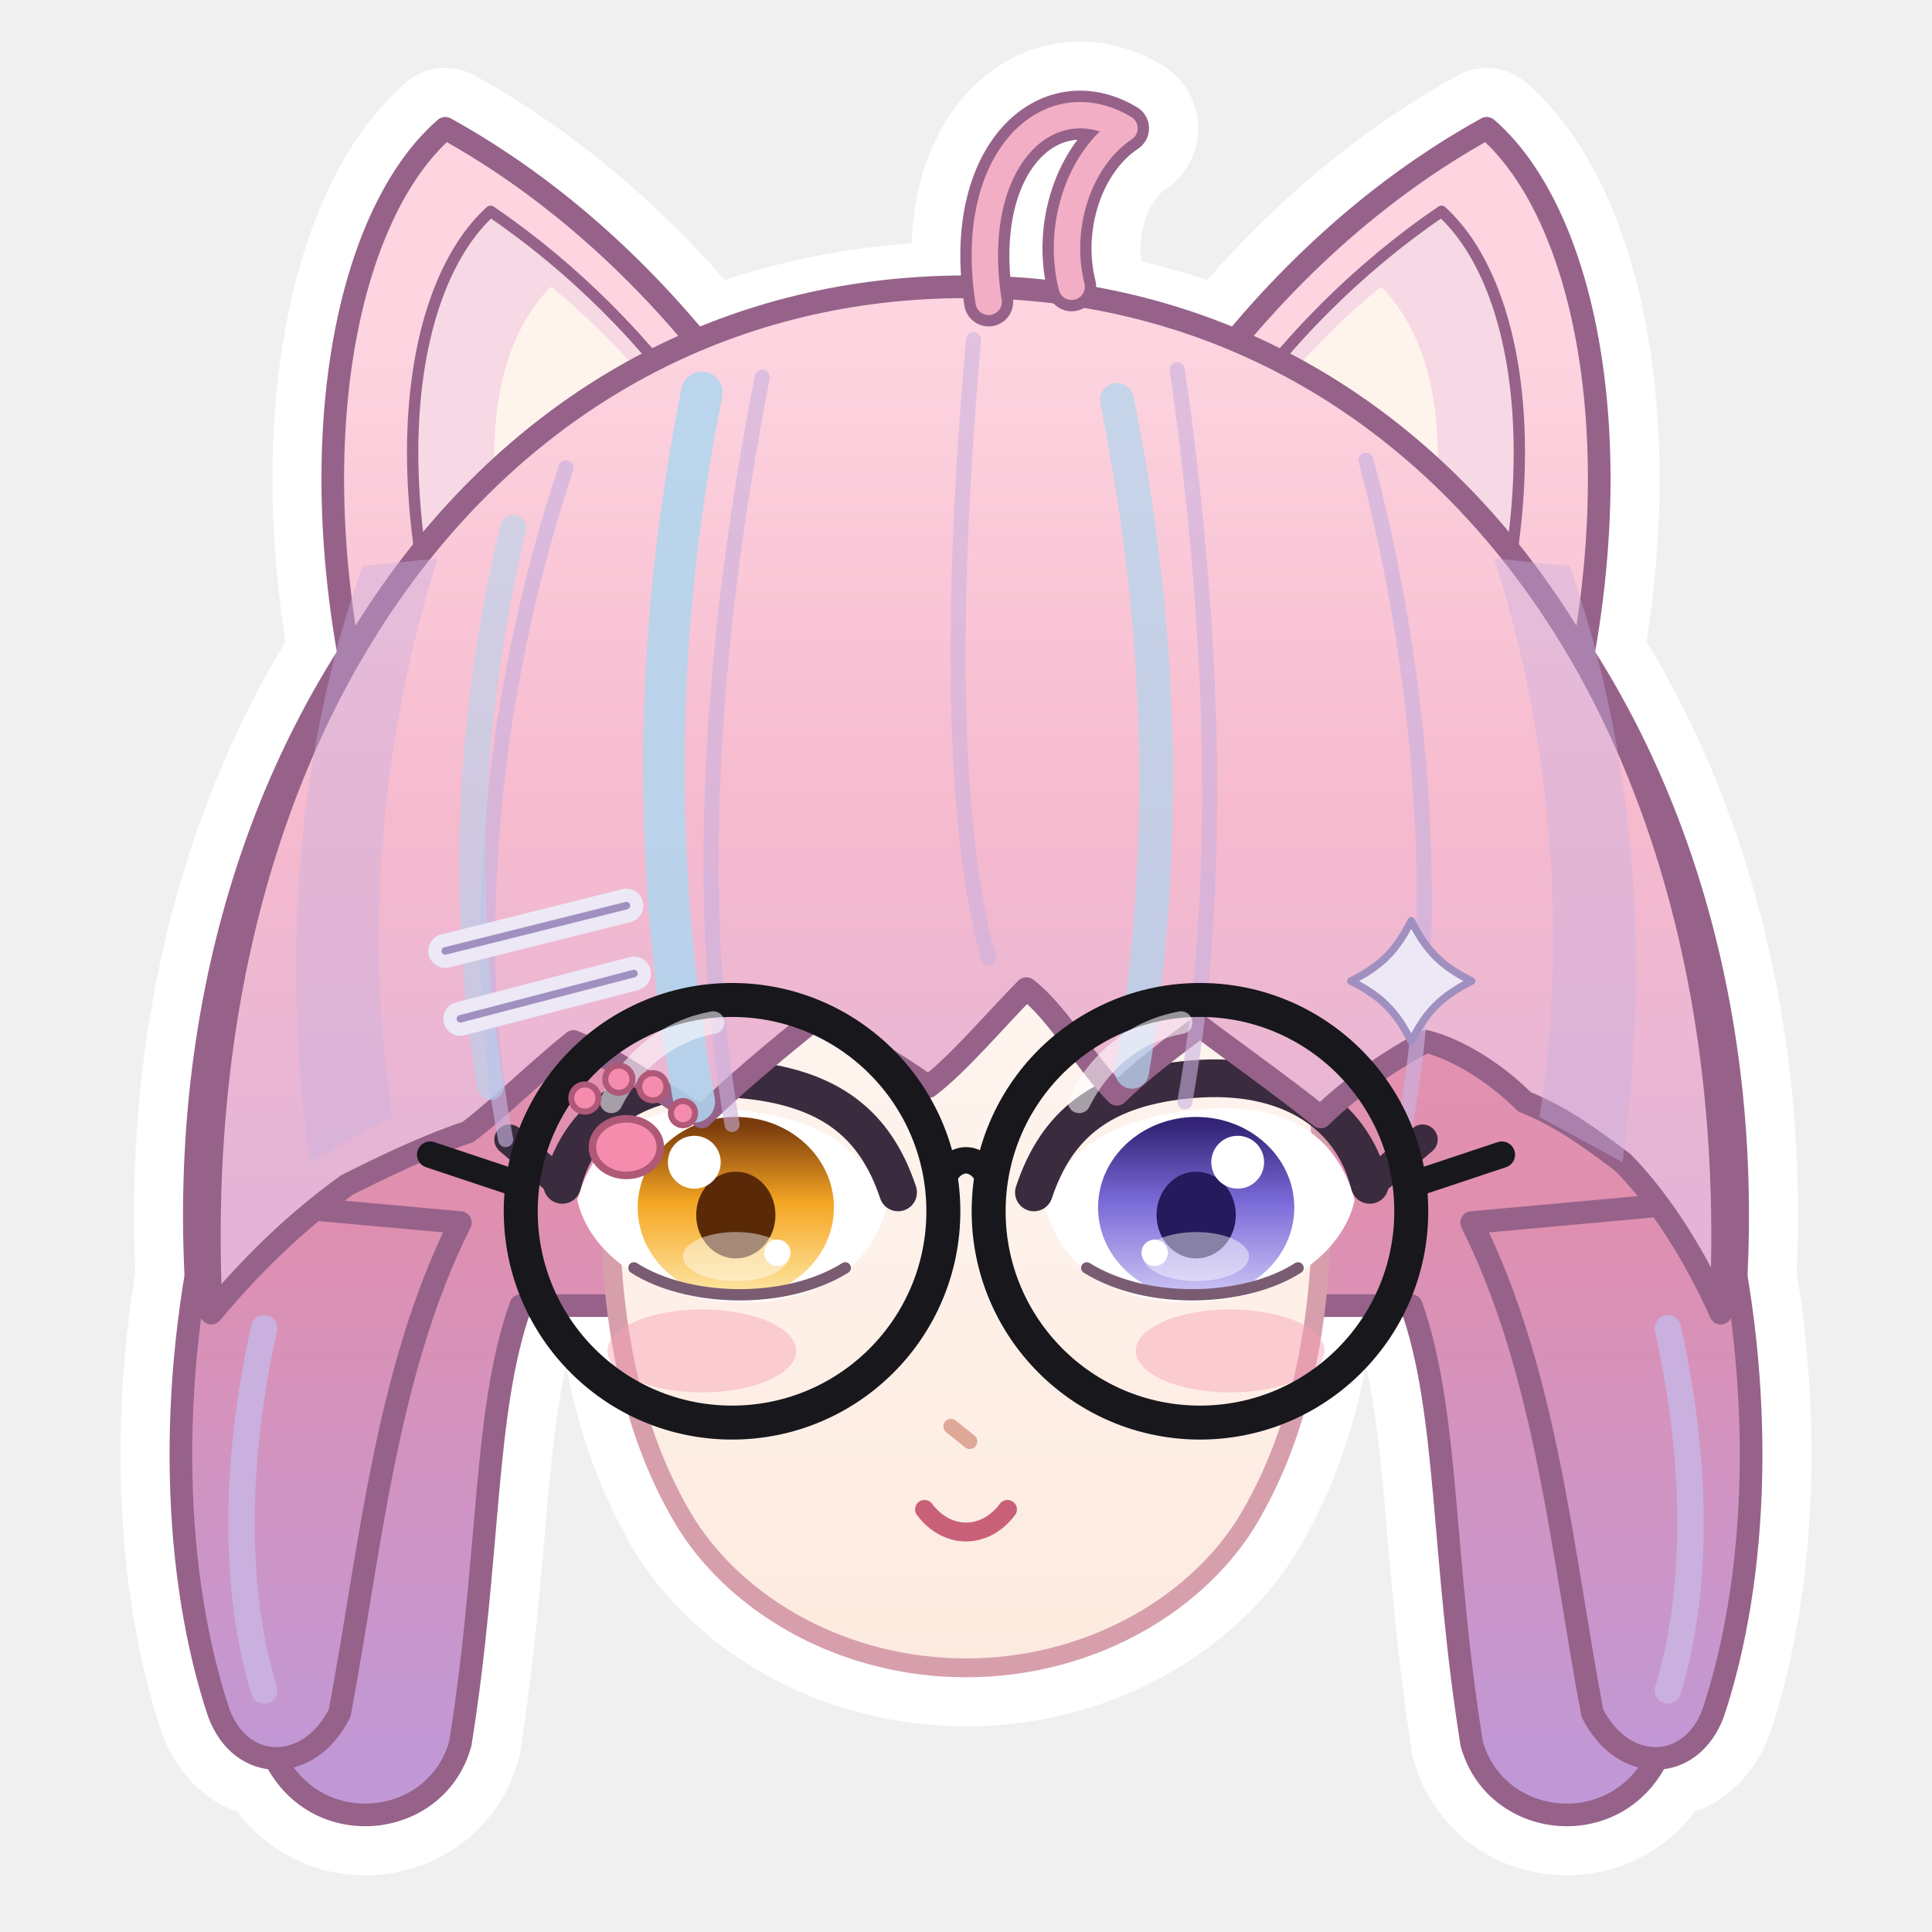
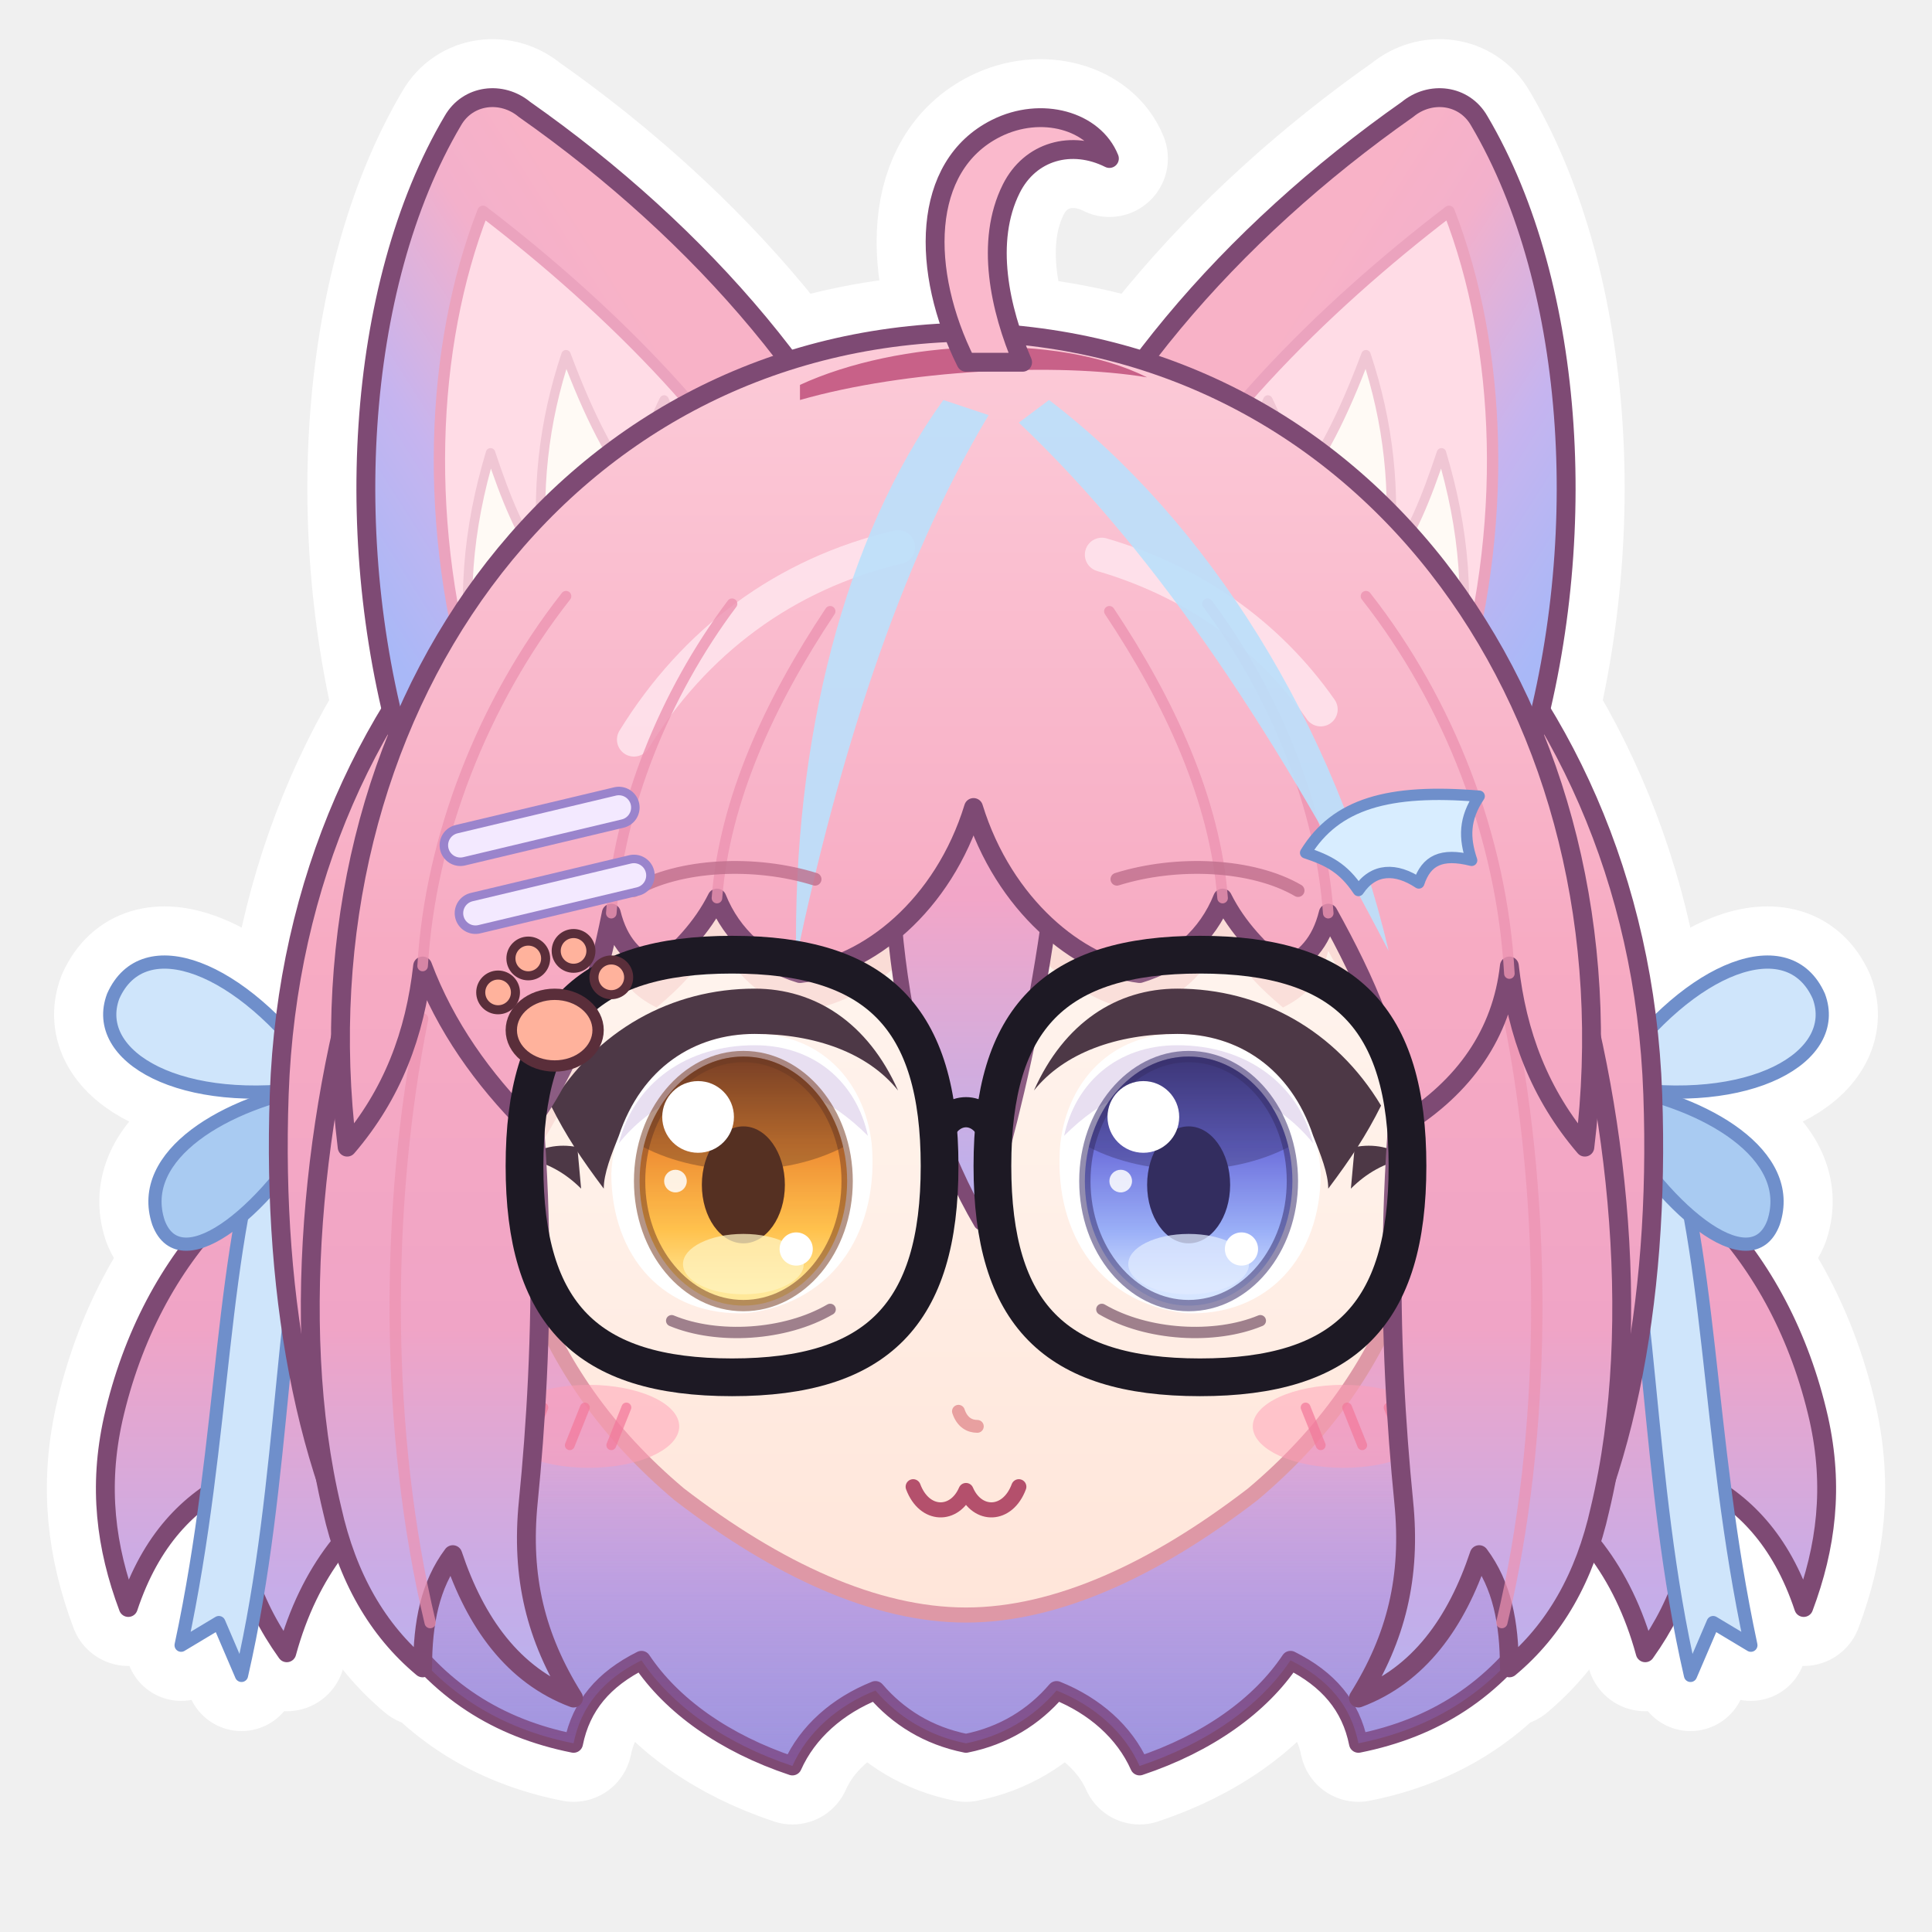
<svg xmlns="http://www.w3.org/2000/svg" viewBox="0 0 512 512" width="512" height="512">
  <defs>
-     <linearGradient id="hairBack" gradientUnits="userSpaceOnUse" x1="256" y1="90" x2="256" y2="470">
-       <stop offset="0.0" stop-color="#EDA2BC" />
-       <stop offset="0.6" stop-color="#E08FAE" />
-       <stop offset="1.0" stop-color="#C098D6" />
+     <linearGradient id="hair" gradientUnits="userSpaceOnUse" x1="256" y1="88" x2="256" y2="476">
+       <stop offset="0.0" stop-color="#FCCBD8" />
+       <stop offset="0.42" stop-color="#F7ABC3" />
+       <stop offset="0.68" stop-color="#F0A4C6" />
+       <stop offset="0.85" stop-color="#C9ACE7" />
+       <stop offset="1.0" stop-color="#A8B7F5" />
    </linearGradient>
-     <linearGradient id="hairFront" gradientUnits="userSpaceOnUse" x1="256" y1="90" x2="256" y2="320">
-       <stop offset="0.0" stop-color="#FDD4E0" />
-       <stop offset="0.55" stop-color="#F6BACE" />
-       <stop offset="1.0" stop-color="#E3B4D6" />
+     <linearGradient id="hairIn" gradientUnits="userSpaceOnUse" x1="256" y1="384" x2="256" y2="470">
+       <stop offset="0.0" stop-color="#8A66C4" stop-opacity="0" />
+       <stop offset="1.0" stop-color="#8A66C4" stop-opacity="0.44" />
    </linearGradient>
-     <linearGradient id="skin" gradientUnits="userSpaceOnUse" x1="256" y1="196" x2="256" y2="442">
-       <stop offset="0.0" stop-color="#FFF9F5" />
-       <stop offset="1.0" stop-color="#FDEADF" />
+     <linearGradient id="tuft" gradientUnits="userSpaceOnUse" x1="256" y1="150" x2="256" y2="326">
+       <stop offset="0.0" stop-color="#F9B4CA" />
+       <stop offset="0.5" stop-color="#F2A6C8" />
+       <stop offset="1.0" stop-color="#B5B2F2" />
    </linearGradient>
-     <linearGradient id="irisL" gradientUnits="userSpaceOnUse" x1="256" y1="298" x2="256" y2="344">
-       <stop offset="0.0" stop-color="#7A3A0C" />
-       <stop offset="0.45" stop-color="#F5A623" />
-       <stop offset="1.0" stop-color="#FFE9A8" />
+     <linearGradient id="earL" gradientUnits="userSpaceOnUse" x1="96" y1="160" x2="184" y2="104">
+       <stop offset="0.0" stop-color="#A9B8F7" />
+       <stop offset="0.35" stop-color="#C6B4EF" />
+       <stop offset="0.75" stop-color="#F3B0CB" />
+       <stop offset="1.0" stop-color="#F8B2C7" />
    </linearGradient>
-     <linearGradient id="irisR" gradientUnits="userSpaceOnUse" x1="256" y1="298" x2="256" y2="344">
-       <stop offset="0.0" stop-color="#332477" />
-       <stop offset="0.45" stop-color="#7B6BD9" />
-       <stop offset="1.0" stop-color="#CFC8F5" />
+     <linearGradient id="earR" gradientUnits="userSpaceOnUse" x1="416" y1="160" x2="328" y2="104">
+       <stop offset="0.0" stop-color="#A9B8F7" />
+       <stop offset="0.35" stop-color="#C6B4EF" />
+       <stop offset="0.75" stop-color="#F3B0CB" />
+       <stop offset="1.0" stop-color="#F8B2C7" />
+     </linearGradient>
+     <linearGradient id="skin" gradientUnits="userSpaceOnUse" x1="256" y1="200" x2="256" y2="430">
+       <stop offset="0.0" stop-color="#FFF7F1" />
+       <stop offset="1.0" stop-color="#FFE5D9" />
+     </linearGradient>
+     <linearGradient id="irisL" gradientUnits="userSpaceOnUse" x1="256" y1="278" x2="256" y2="342">
+       <stop offset="0.0" stop-color="#7A2E0E" />
+       <stop offset="0.4" stop-color="#EC7F1C" />
+       <stop offset="0.75" stop-color="#FFBB3A" />
+       <stop offset="1.0" stop-color="#FFE68E" />
+     </linearGradient>
+     <linearGradient id="irisR" gradientUnits="userSpaceOnUse" x1="256" y1="278" x2="256" y2="342">
+       <stop offset="0.0" stop-color="#2A2270" />
+       <stop offset="0.4" stop-color="#5D5FD8" />
+       <stop offset="0.75" stop-color="#8FA6F6" />
+       <stop offset="1.0" stop-color="#D2E2FF" />
    </linearGradient>
    <linearGradient id="skyLight" gradientUnits="userSpaceOnUse" x1="120" y1="0" x2="392" y2="512">
      <stop offset="0.0" stop-color="#FFE7F3" />
      <stop offset="0.5" stop-color="#FBB3DA" />
      <stop offset="1.0" stop-color="#C3A4F0" />
    </linearGradient>
    <linearGradient id="skyDark" gradientUnits="userSpaceOnUse" x1="120" y1="0" x2="392" y2="512">
      <stop offset="0.0" stop-color="#4A2D63" />
      <stop offset="0.55" stop-color="#33204C" />
      <stop offset="1.0" stop-color="#1E1436" />
    </linearGradient>
+     <linearGradient id="skinB" gradientUnits="userSpaceOnUse" x1="320" y1="640" x2="320" y2="730">
+       <stop offset="0.0" stop-color="#FFF1E8" />
+       <stop offset="1.0" stop-color="#FFDCCD" />
+     </linearGradient>
+     <linearGradient id="skirtG" gradientUnits="userSpaceOnUse" x1="320" y1="540" x2="320" y2="664">
+       <stop offset="0.0" stop-color="#C3DCF8" />
+       <stop offset="1.0" stop-color="#A6C8F2" />
+     </linearGradient>
+     <linearGradient id="cardiG" gradientUnits="userSpaceOnUse" x1="320" y1="470" x2="320" y2="680">
+       <stop offset="0.0" stop-color="#C9E0F9" />
+       <stop offset="1.0" stop-color="#AFCDF2" />
+     </linearGradient>
    <radialGradient id="glow" gradientUnits="userSpaceOnUse" cx="256" cy="180" r="300">
      <stop offset="0" stop-color="#FFFFFF" stop-opacity=".55" />
      <stop offset="1" stop-color="#FFFFFF" stop-opacity="0" />
    </radialGradient>
  </defs>
-   <path d="M52 340 C44 194 134 80 256 80 C378 80 468 194 460 340 C464 398 454 442 438 468 C426 488 396 484 390 462 C382 412 384 374 374 346 L138 346 C128 374 130 412 122 462 C116 484 86 488 74 468 C58 442 48 398 52 340 Z" fill="#FFFFFF" stroke="#FFFFFF" stroke-width="32.0" stroke-linecap="round" stroke-linejoin="round" />
-   <path d="M104 218 C76 136 88 60 118 34 C176 66 224 130 244 208 Z" fill="#FFFFFF" stroke="#FFFFFF" stroke-width="32.0" stroke-linecap="round" stroke-linejoin="round" />
-   <path d="M124 196 C100 130 108 76 130 56 C174 86 208 134 222 190 Z" fill="#FFFFFF" stroke="#FFFFFF" stroke-width="29.0" stroke-linecap="round" stroke-linejoin="round" />
-   <path d="M142 176 C124 126 130 92 146 76 C178 102 200 138 208 170 Z" fill="#FFFFFF" stroke="#FFFFFF" stroke-width="26.0" stroke-linecap="round" stroke-linejoin="round" />
-   <path d="M408 218 C436 136 424 60 394 34 C336 66 288 130 268 208 Z" fill="#FFFFFF" stroke="#FFFFFF" stroke-width="32.0" stroke-linecap="round" stroke-linejoin="round" />
-   <path d="M388 196 C412 130 404 76 382 56 C338 86 304 134 290 190 Z" fill="#FFFFFF" stroke="#FFFFFF" stroke-width="29.0" stroke-linecap="round" stroke-linejoin="round" />
-   <path d="M370 176 C388 126 382 92 366 76 C334 102 312 138 304 170 Z" fill="#FFFFFF" stroke="#FFFFFF" stroke-width="26.0" stroke-linecap="round" stroke-linejoin="round" />
-   <path d="M256 196 C320 196 348 238 350 302 C352 344 346 378 330 404 C316 426 288 442 256 442 C224 442 196 426 182 404 C166 378 160 344 162 302 C164 238 192 196 256 196 Z" fill="#FFFFFF" stroke="#FFFFFF" stroke-width="31.0" stroke-linecap="round" stroke-linejoin="round" />
-   <path d="M56 318 C44 368 46 418 58 454 C64 470 82 470 90 454 C98 412 102 364 122 324 Z" fill="#FFFFFF" stroke="#FFFFFF" stroke-width="32.0" stroke-linecap="round" stroke-linejoin="round" />
-   <path d="M456 318 C468 368 466 418 454 454 C448 470 430 470 422 454 C414 412 410 364 390 324 Z" fill="#FFFFFF" stroke="#FFFFFF" stroke-width="32.0" stroke-linecap="round" stroke-linejoin="round" />
-   <path d="M262 80 C256 42 278 22 298 34 C286 42 280 60 284 76" fill="none" stroke="#FFFFFF" stroke-width="39.0" stroke-linecap="round" stroke-linejoin="round" />
-   <path d="M52 340 C44 194 134 80 256 80 C378 80 468 194 460 340 C464 398 454 442 438 468 C426 488 396 484 390 462 C382 412 384 374 374 346 L138 346 C128 374 130 412 122 462 C116 484 86 488 74 468 C58 442 48 398 52 340 Z" fill="url(#hairBack)" stroke="#96628A" stroke-width="6" stroke-linecap="round" stroke-linejoin="round" />
-   <path d="M104 218 C76 136 88 60 118 34 C176 66 224 130 244 208 Z" fill="url(#hairFront)" stroke="#96628A" stroke-width="6" stroke-linecap="round" stroke-linejoin="round" />
-   <path d="M124 196 C100 130 108 76 130 56 C174 86 208 134 222 190 Z" fill="#F6D9E4" stroke="#96628A" stroke-width="3" stroke-linecap="round" stroke-linejoin="round" />
-   <path d="M142 176 C124 126 130 92 146 76 C178 102 200 138 208 170 Z" fill="#FFF4EC" />
-   <path d="M408 218 C436 136 424 60 394 34 C336 66 288 130 268 208 Z" fill="url(#hairFront)" stroke="#96628A" stroke-width="6" stroke-linecap="round" stroke-linejoin="round" />
-   <path d="M388 196 C412 130 404 76 382 56 C338 86 304 134 290 190 Z" fill="#F6D9E4" stroke="#96628A" stroke-width="3" stroke-linecap="round" stroke-linejoin="round" />
-   <path d="M370 176 C388 126 382 92 366 76 C334 102 312 138 304 170 Z" fill="#FFF4EC" />
-   <path d="M256 196 C320 196 348 238 350 302 C352 344 346 378 330 404 C316 426 288 442 256 442 C224 442 196 426 182 404 C166 378 160 344 162 302 C164 238 192 196 256 196 Z" fill="url(#skin)" stroke="#D79FAC" stroke-width="5" stroke-linecap="round" stroke-linejoin="round" />
-   <path d="M186 358 m-25 0 a25 11 0 1 0 50 0 a25 11 0 1 0 -50 0 Z" fill="#F79FB4" opacity="0.45" />
-   <path d="M326 358 m-25 0 a25 11 0 1 0 50 0 a25 11 0 1 0 -50 0 Z" fill="#F79FB4" opacity="0.45" />
-   <path d="M153 318 C158 300 172 292 194 294 C216 296 230 304 235 320 C230 338 214 346 194 345 C172 344 156 332 153 318 Z" fill="#FFFFFF" />
-   <path d="M195 320 m-26 0 a26 24 0 1 0 52 0 a26 24 0 1 0 -52 0 Z" fill="url(#irisL)" />
-   <path d="M195 322 m-10.5 0 a10.5 11.5 0 1 0 21 0 a10.5 11.5 0 1 0 -21 0 Z" fill="#5A2A08" />
-   <path d="M195 333 m-14 0 a14 6.5 0 1 0 28 0 a14 6.5 0 1 0 -28 0 Z" fill="#FFFFFF" opacity="0.45" />
-   <path d="M184 308 m-7 0 a7 7 0 1 0 14 0 a7 7 0 1 0 -14 0 Z" fill="#FFFFFF" />
-   <path d="M206 332 m-3.5 0 a3.5 3.5 0 1 0 7 0 a3.5 3.5 0 1 0 -7 0 Z" fill="#FFFFFF" />
-   <path d="M149 314 C154 294 172 284 196 286 C220 288 232 298 238 316" fill="none" stroke="#3A2B3F" stroke-width="10" stroke-linecap="round" stroke-linejoin="round" />
-   <path d="M149 314 L135 302" fill="none" stroke="#3A2B3F" stroke-width="8" stroke-linecap="round" stroke-linejoin="round" />
-   <path d="M168 336 C182 345 208 346 224 336" fill="none" stroke="#7A5C72" stroke-width="3" stroke-linecap="round" stroke-linejoin="round" />
-   <path d="M359 318 C354 300 340 292 318 294 C296 296 282 304 277 320 C282 338 298 346 318 345 C340 344 356 332 359 318 Z" fill="#FFFFFF" />
-   <path d="M317 320 m-26 0 a26 24 0 1 0 52 0 a26 24 0 1 0 -52 0 Z" fill="url(#irisR)" />
-   <path d="M317 322 m-10.5 0 a10.5 11.5 0 1 0 21 0 a10.5 11.5 0 1 0 -21 0 Z" fill="#241A5C" />
-   <path d="M317 333 m-14 0 a14 6.5 0 1 0 28 0 a14 6.5 0 1 0 -28 0 Z" fill="#FFFFFF" opacity="0.45" />
-   <path d="M328 308 m-7 0 a7 7 0 1 0 14 0 a7 7 0 1 0 -14 0 Z" fill="#FFFFFF" />
-   <path d="M306 332 m-3.5 0 a3.5 3.5 0 1 0 7 0 a3.5 3.5 0 1 0 -7 0 Z" fill="#FFFFFF" />
-   <path d="M363 314 C358 294 340 284 316 286 C292 288 280 298 274 316" fill="none" stroke="#3A2B3F" stroke-width="10" stroke-linecap="round" stroke-linejoin="round" />
-   <path d="M363 314 L377 302" fill="none" stroke="#3A2B3F" stroke-width="8" stroke-linecap="round" stroke-linejoin="round" />
-   <path d="M344 336 C330 345 304 346 288 336" fill="none" stroke="#7A5C72" stroke-width="3" stroke-linecap="round" stroke-linejoin="round" />
-   <path d="M252 378 l5 4" fill="none" stroke="#E0A898" stroke-width="4" stroke-linecap="round" stroke-linejoin="round" />
-   <path d="M245 400 C251 408 261 408 267 400" fill="none" stroke="#C9607A" stroke-width="5" stroke-linecap="round" stroke-linejoin="round" />
-   <path d="M56 318 C44 368 46 418 58 454 C64 470 82 470 90 454 C98 412 102 364 122 324 Z" fill="url(#hairBack)" stroke="#96628A" stroke-width="6" stroke-linecap="round" stroke-linejoin="round" />
-   <path d="M456 318 C468 368 466 418 454 454 C448 470 430 470 422 454 C414 412 410 364 390 324 Z" fill="url(#hairBack)" stroke="#96628A" stroke-width="6" stroke-linecap="round" stroke-linejoin="round" />
-   <path d="M56 348 C48 188 134 76 256 76 C378 76 464 188 456 348 C448 330 438 316 430 308 C422 302 414 296 404 292 C396 284 386 278 378 276 C370 280 358 288 350 296 C340 288 326 278 318 272 C310 278 302 284 296 290 C288 282 280 268 272 262 C264 270 254 282 246 288 C238 282 224 274 216 270 C206 278 194 288 186 296 C176 290 162 280 152 276 C142 284 132 294 124 300 C112 304 100 310 92 314 C78 324 66 336 56 348 Z" fill="url(#hairFront)" stroke="#96628A" stroke-width="6" stroke-linecap="round" stroke-linejoin="round" />
-   <path d="M150 124 C130 184 124 250 134 302" fill="none" stroke="#C9B0DE" stroke-width="4" stroke-linecap="round" stroke-linejoin="round" opacity="0.65" />
-   <path d="M202 100 C188 172 184 240 194 298" fill="none" stroke="#C9B0DE" stroke-width="4" stroke-linecap="round" stroke-linejoin="round" opacity="0.6" />
-   <path d="M258 90 C252 158 252 218 262 254" fill="none" stroke="#C9B0DE" stroke-width="4" stroke-linecap="round" stroke-linejoin="round" opacity="0.55" />
-   <path d="M312 98 C322 168 324 236 314 292" fill="none" stroke="#C9B0DE" stroke-width="4" stroke-linecap="round" stroke-linejoin="round" opacity="0.6" />
-   <path d="M362 122 C378 182 382 248 372 300" fill="none" stroke="#C9B0DE" stroke-width="4" stroke-linecap="round" stroke-linejoin="round" opacity="0.65" />
-   <path d="M96 150 C80 196 74 248 82 308 L104 296 C96 244 102 192 116 148 Z" fill="#C9B0DE" opacity="0.4" />
-   <path d="M416 150 C432 196 438 248 430 308 L408 296 C416 244 410 192 396 148 Z" fill="#C9B0DE" opacity="0.4" />
-   <path d="M186 104 C174 164 172 226 184 292" fill="none" stroke="#AFD6EE" stroke-width="11" stroke-linecap="round" stroke-linejoin="round" opacity="0.85" />
-   <path d="M296 106 C308 166 310 224 300 284" fill="none" stroke="#AFD6EE" stroke-width="9" stroke-linecap="round" stroke-linejoin="round" opacity="0.7" />
-   <path d="M136 140 C124 190 122 240 130 288" fill="none" stroke="#AFD6EE" stroke-width="7" stroke-linecap="round" stroke-linejoin="round" opacity="0.55" />
-   <path d="M70 352 C62 388 62 422 70 448" fill="none" stroke="#C9B0DE" stroke-width="7" stroke-linecap="round" stroke-linejoin="round" />
-   <path d="M442 352 C450 388 450 422 442 448" fill="none" stroke="#C9B0DE" stroke-width="7" stroke-linecap="round" stroke-linejoin="round" />
-   <path d="M118 252 L166 240" fill="none" stroke="#EDE8F6" stroke-width="9" stroke-linecap="round" stroke-linejoin="round" />
-   <path d="M118 252 L166 240" fill="none" stroke="#A090C0" stroke-width="2" stroke-linecap="round" stroke-linejoin="round" />
-   <path d="M122 270 L168 258" fill="none" stroke="#EDE8F6" stroke-width="9" stroke-linecap="round" stroke-linejoin="round" />
-   <path d="M122 270 L168 258" fill="none" stroke="#A090C0" stroke-width="2" stroke-linecap="round" stroke-linejoin="round" />
-   <path d="M374 244 C378 252 382 256 390 260 C382 264 378 268 374 276 C370 268 366 264 358 260 C366 256 370 252 374 244 Z" fill="#EDE8F6" stroke="#A090C0" stroke-width="2" stroke-linecap="round" stroke-linejoin="round" />
-   <path d="M194 321 m-56 0 a56 56 0 1 0 112 0 a56 56 0 1 0 -112 0 Z" fill="none" stroke="#17171C" stroke-width="9" stroke-linecap="round" stroke-linejoin="round" />
-   <path d="M318 321 m-56 0 a56 56 0 1 0 112 0 a56 56 0 1 0 -112 0 Z" fill="none" stroke="#17171C" stroke-width="9" stroke-linecap="round" stroke-linejoin="round" />
-   <path d="M250 312 C253 306 259 306 262 312" fill="none" stroke="#17171C" stroke-width="7" stroke-linecap="round" stroke-linejoin="round" />
-   <path d="M138 314 L114 306" fill="none" stroke="#17171C" stroke-width="7" stroke-linecap="round" stroke-linejoin="round" />
-   <path d="M374 314 L398 306" fill="none" stroke="#17171C" stroke-width="7" stroke-linecap="round" stroke-linejoin="round" />
-   <path d="M162 292 C168 280 178 273 189 271" fill="none" stroke="#FFFFFF" stroke-width="6" stroke-linecap="round" stroke-linejoin="round" opacity="0.55" />
-   <path d="M286 292 C292 280 302 273 313 271" fill="none" stroke="#FFFFFF" stroke-width="6" stroke-linecap="round" stroke-linejoin="round" opacity="0.55" />
-   <path d="M166 304 m-9 0 a9 7.5 0 1 0 18 0 a9 7.5 0 1 0 -18 0 Z" fill="#F58CAE" stroke="#B05878" stroke-width="2" stroke-linecap="round" stroke-linejoin="round" />
-   <path d="M155 291 m-3.6 0 a3.6 3.6 0 1 0 7.2 0 a3.6 3.6 0 1 0 -7.2 0 Z" fill="#F58CAE" stroke="#B05878" stroke-width="1.6" stroke-linecap="round" stroke-linejoin="round" />
-   <path d="M164 286 m-3.6 0 a3.6 3.6 0 1 0 7.2 0 a3.6 3.6 0 1 0 -7.2 0 Z" fill="#F58CAE" stroke="#B05878" stroke-width="1.6" stroke-linecap="round" stroke-linejoin="round" />
-   <path d="M173 288 m-3.6 0 a3.6 3.6 0 1 0 7.2 0 a3.6 3.6 0 1 0 -7.2 0 Z" fill="#F58CAE" stroke="#B05878" stroke-width="1.6" stroke-linecap="round" stroke-linejoin="round" />
-   <path d="M181 295 m-3.2 0 a3.2 3.2 0 1 0 6.4 0 a3.2 3.2 0 1 0 -6.4 0 Z" fill="#F58CAE" stroke="#B05878" stroke-width="1.6" stroke-linecap="round" stroke-linejoin="round" />
-   <path d="M262 80 C256 42 278 22 298 34 C286 42 280 60 284 76" fill="none" stroke="#96628A" stroke-width="13" stroke-linecap="round" stroke-linejoin="round" />
-   <path d="M262 80 C256 42 278 22 298 34 C286 42 280 60 284 76" fill="none" stroke="#F2AEC4" stroke-width="7" stroke-linecap="round" stroke-linejoin="round" />
+   <path d="M106 296 C70 302 40 332 30 376 C26 394 28 410 34 426 C40 408 50 398 62 392 C62 410 66 424 76 438 C82 416 94 402 108 394 Z" fill="#FFFFFF" stroke="#FFFFFF" stroke-width="31.0" stroke-linecap="round" stroke-linejoin="round" />
+   <path d="M406 296 C442 302 472 332 482 376 C486 394 484 410 478 426 C472 408 462 398 450 392 C450 410 446 424 436 438 C430 416 418 402 404 394 Z" fill="#FFFFFF" stroke="#FFFFFF" stroke-width="31.0" stroke-linecap="round" stroke-linejoin="round" />
+   <path d="M72 292 C58 330 60 380 48 436 L58 430 L64 444 C76 392 74 338 86 296 Z" fill="#FFFFFF" stroke="#FFFFFF" stroke-width="29.5" stroke-linecap="round" stroke-linejoin="round" />
+   <path d="M440 292 C454 330 452 380 464 436 L454 430 L448 444 C436 392 438 338 426 296 Z" fill="#FFFFFF" stroke="#FFFFFF" stroke-width="29.5" stroke-linecap="round" stroke-linejoin="round" />
+   <path d="M84 284 C64 256 38 246 30 264 C24 280 48 294 84 288 Z" fill="#FFFFFF" stroke="#FFFFFF" stroke-width="29.5" stroke-linecap="round" stroke-linejoin="round" />
+   <path d="M428 284 C448 256 474 246 482 264 C488 280 464 294 428 288 Z" fill="#FFFFFF" stroke="#FFFFFF" stroke-width="29.5" stroke-linecap="round" stroke-linejoin="round" />
+   <path d="M84 288 C60 292 36 306 42 324 C48 340 72 320 86 294 Z" fill="#FFFFFF" stroke="#FFFFFF" stroke-width="29.5" stroke-linecap="round" stroke-linejoin="round" />
+   <path d="M428 288 C452 292 476 306 470 324 C464 340 440 320 426 294 Z" fill="#FFFFFF" stroke="#FFFFFF" stroke-width="29.5" stroke-linecap="round" stroke-linejoin="round" />
+   <path d="M256 100 C164 100 78 176 74 290 C72 346 82 396 104 430 C116 448 132 458 152 462 C154 452 160 445 170 440 C178 452 192 462 210 468 C214 459 222 452 232 448 C238 455 246 460 256 462 C266 460 274 455 280 448 C290 452 298 459 302 468 C320 462 334 452 342 440 C352 445 358 452 360 462 C380 458 396 448 408 430 C430 396 440 346 438 290 C434 176 348 100 256 100 Z" fill="#FFFFFF" stroke="#FFFFFF" stroke-width="31.0" stroke-linecap="round" stroke-linejoin="round" />
+   <path d="M108 204 C90 146 94 76 120 32 C124 25 133 24 139 29 C186 62 224 106 240 152 Z" fill="#FFFFFF" stroke="#FFFFFF" stroke-width="31.0" stroke-linecap="round" stroke-linejoin="round" />
+   <path d="M126 186 C112 140 114 92 128 56 C162 82 196 116 212 150 Z" fill="#FFFFFF" stroke="#FFFFFF" stroke-width="29.0" stroke-linecap="round" stroke-linejoin="round" />
+   <path d="M126 182 C122 160 124 140 130 120 C134 132 138 142 144 150 C142 130 144 112 150 94 C156 110 162 122 170 132 C170 122 172 114 176 106 C182 120 190 132 198 142 C202 146 206 150 210 152 Z" fill="#FFFFFF" stroke="#FFFFFF" stroke-width="28.5" stroke-linecap="round" stroke-linejoin="round" />
+   <path d="M404 204 C422 146 418 76 392 32 C388 25 379 24 373 29 C326 62 288 106 272 152 Z" fill="#FFFFFF" stroke="#FFFFFF" stroke-width="31.0" stroke-linecap="round" stroke-linejoin="round" />
+   <path d="M386 186 C400 140 398 92 384 56 C350 82 316 116 300 150 Z" fill="#FFFFFF" stroke="#FFFFFF" stroke-width="29.0" stroke-linecap="round" stroke-linejoin="round" />
+   <path d="M386 182 C390 160 388 140 382 120 C378 132 374 142 368 150 C370 130 368 112 362 94 C356 110 350 122 342 132 C342 122 340 114 336 106 C330 120 322 132 314 142 C310 146 306 150 302 152 Z" fill="#FFFFFF" stroke="#FFFFFF" stroke-width="28.5" stroke-linecap="round" stroke-linejoin="round" />
+   <path d="M100 240 C84 286 76 350 88 400 C92 418 100 432 112 442 C112 430 114 420 120 412 C126 430 136 444 152 450 C142 434 138 418 140 398 C144 358 146 300 134 244 Z" fill="#FFFFFF" stroke="#FFFFFF" stroke-width="31.0" stroke-linecap="round" stroke-linejoin="round" />
+   <path d="M412 240 C428 286 436 350 424 400 C420 418 412 432 400 442 C400 430 398 420 392 412 C386 430 376 444 360 450 C370 434 374 418 372 398 C368 358 366 300 378 244 Z" fill="#FFFFFF" stroke="#FFFFFF" stroke-width="31.0" stroke-linecap="round" stroke-linejoin="round" />
+   <path d="M238 190 C232 240 240 290 260 324 C270 292 282 240 282 190 Z" fill="#FFFFFF" stroke="#FFFFFF" stroke-width="30.0" stroke-linecap="round" stroke-linejoin="round" />
+   <path d="M92 304 C78 190 148 90 256 88 C364 90 434 190 420 304 C408 290 402 274 400 256 C398 274 388 288 372 298 C370 278 362 260 352 242 C350 250 346 254 340 257 C334 252 328 246 324 238 C320 248 312 255 302 258 C286 256 266 240 258 214 C250 240 230 256 212 258 C202 255 194 248 190 238 C186 246 180 252 174 257 C168 254 164 250 162 242 C158 262 152 282 140 298 C128 286 118 272 112 256 C110 274 104 290 92 304 Z" fill="#FFFFFF" stroke="#FFFFFF" stroke-width="31.0" stroke-linecap="round" stroke-linejoin="round" />
+   <path d="M256 96 C244 72 244 44 264 34 C276 28 290 32 294 42 C284 37 273 40 268 50 C261 64 265 82 271 96 Z" fill="#FFFFFF" stroke="#FFFFFF" stroke-width="31.0" stroke-linecap="round" stroke-linejoin="round" />
+   <path d="M106 296 C70 302 40 332 30 376 C26 394 28 410 34 426 C40 408 50 398 62 392 C62 410 66 424 76 438 C82 416 94 402 108 394 Z" fill="url(#hair)" stroke="#7E4A74" stroke-width="5" stroke-linecap="round" stroke-linejoin="round" />
+   <path d="M406 296 C442 302 472 332 482 376 C486 394 484 410 478 426 C472 408 462 398 450 392 C450 410 446 424 436 438 C430 416 418 402 404 394 Z" fill="url(#hair)" stroke="#7E4A74" stroke-width="5" stroke-linecap="round" stroke-linejoin="round" />
+   <path d="M72 292 C58 330 60 380 48 436 L58 430 L64 444 C76 392 74 338 86 296 Z" fill="#CFE5FB" stroke="#6F8FCB" stroke-width="3.5" stroke-linecap="round" stroke-linejoin="round" />
+   <path d="M440 292 C454 330 452 380 464 436 L454 430 L448 444 C436 392 438 338 426 296 Z" fill="#CFE5FB" stroke="#6F8FCB" stroke-width="3.5" stroke-linecap="round" stroke-linejoin="round" />
+   <path d="M84 284 C64 256 38 246 30 264 C24 280 48 294 84 288 Z" fill="#CFE5FB" stroke="#6F8FCB" stroke-width="3.5" stroke-linecap="round" stroke-linejoin="round" />
+   <path d="M428 284 C448 256 474 246 482 264 C488 280 464 294 428 288 Z" fill="#CFE5FB" stroke="#6F8FCB" stroke-width="3.5" stroke-linecap="round" stroke-linejoin="round" />
+   <path d="M84 288 C60 292 36 306 42 324 C48 340 72 320 86 294 Z" fill="#A9CBF2" stroke="#6F8FCB" stroke-width="3.5" stroke-linecap="round" stroke-linejoin="round" />
+   <path d="M428 288 C452 292 476 306 470 324 C464 340 440 320 426 294 Z" fill="#A9CBF2" stroke="#6F8FCB" stroke-width="3.5" stroke-linecap="round" stroke-linejoin="round" />
+   <path d="M256 100 C164 100 78 176 74 290 C72 346 82 396 104 430 C116 448 132 458 152 462 C154 452 160 445 170 440 C178 452 192 462 210 468 C214 459 222 452 232 448 C238 455 246 460 256 462 C266 460 274 455 280 448 C290 452 298 459 302 468 C320 462 334 452 342 440 C352 445 358 452 360 462 C380 458 396 448 408 430 C430 396 440 346 438 290 C434 176 348 100 256 100 Z" fill="url(#hair)" stroke="#7E4A74" stroke-width="5" stroke-linecap="round" stroke-linejoin="round" />
+   <path d="M256 100 C164 100 78 176 74 290 C72 346 82 396 104 430 C116 448 132 458 152 462 C154 452 160 445 170 440 C178 452 192 462 210 468 C214 459 222 452 232 448 C238 455 246 460 256 462 C266 460 274 455 280 448 C290 452 298 459 302 468 C320 462 334 452 342 440 C352 445 358 452 360 462 C380 458 396 448 408 430 C430 396 440 346 438 290 C434 176 348 100 256 100 Z" fill="url(#hairIn)" />
+   <path d="M108 204 C90 146 94 76 120 32 C124 25 133 24 139 29 C186 62 224 106 240 152 Z" fill="url(#earL)" stroke="#7E4A74" stroke-width="5" stroke-linecap="round" stroke-linejoin="round" />
+   <path d="M126 186 C112 140 114 92 128 56 C162 82 196 116 212 150 Z" fill="#FFDCE6" stroke="#EBA3BE" stroke-width="3" stroke-linecap="round" stroke-linejoin="round" />
+   <path d="M126 182 C122 160 124 140 130 120 C134 132 138 142 144 150 C142 130 144 112 150 94 C156 110 162 122 170 132 C170 122 172 114 176 106 C182 120 190 132 198 142 C202 146 206 150 210 152 Z" fill="#FFFAF5" stroke="#F0C6D4" stroke-width="2.5" stroke-linecap="round" stroke-linejoin="round" />
+   <path d="M404 204 C422 146 418 76 392 32 C388 25 379 24 373 29 C326 62 288 106 272 152 Z" fill="url(#earR)" stroke="#7E4A74" stroke-width="5" stroke-linecap="round" stroke-linejoin="round" />
+   <path d="M386 186 C400 140 398 92 384 56 C350 82 316 116 300 150 Z" fill="#FFDCE6" stroke="#EBA3BE" stroke-width="3" stroke-linecap="round" stroke-linejoin="round" />
+   <path d="M386 182 C390 160 388 140 382 120 C378 132 374 142 368 150 C370 130 368 112 362 94 C356 110 350 122 342 132 C342 122 340 114 336 106 C330 120 322 132 314 142 C310 146 306 150 302 152 Z" fill="#FFFAF5" stroke="#F0C6D4" stroke-width="2.5" stroke-linecap="round" stroke-linejoin="round" />
+   <path d="M256 168 C186 168 136 210 132 268 C128 322 142 364 180 396 C206 416 232 428 256 428 C280 428 306 416 332 396 C370 364 384 322 380 268 C376 210 326 168 256 168 Z" fill="url(#skin)" stroke="#DE98A6" stroke-width="4" stroke-linecap="round" stroke-linejoin="round" />
+   <path d="M92 314 C78 200 148 100 256 98 C364 100 434 200 420 314 C408 300 402 284 400 266 C398 284 388 298 372 308 C370 288 362 270 352 252 C350 260 346 264 340 267 C334 262 328 256 324 248 C320 258 312 265 302 268 C286 266 266 250 258 224 C250 250 230 266 212 268 C202 265 194 258 190 248 C186 256 180 262 174 267 C168 264 164 260 162 252 C158 272 152 292 140 308 C128 296 118 282 112 266 C110 284 104 300 92 314 Z" fill="#F6C6C2" opacity="0.5" />
+   <path d="M132 378 A24 11 0 1 0 180 378 A24 11 0 1 0 132 378 Z" fill="#FF9DB6" opacity="0.5" />
+   <path d="M380 378 A24 11 0 1 1 332 378 A24 11 0 1 1 380 378 Z" fill="#FF9DB6" opacity="0.5" />
+   <path d="M144 373 L140 383" fill="none" stroke="#F2789A" stroke-width="2.6" stroke-linecap="round" stroke-linejoin="round" opacity="0.7" />
+   <path d="M368 373 L372 383" fill="none" stroke="#F2789A" stroke-width="2.6" stroke-linecap="round" stroke-linejoin="round" opacity="0.7" />
+   <path d="M155 373 L151 383" fill="none" stroke="#F2789A" stroke-width="2.6" stroke-linecap="round" stroke-linejoin="round" opacity="0.7" />
+   <path d="M357 373 L361 383" fill="none" stroke="#F2789A" stroke-width="2.6" stroke-linecap="round" stroke-linejoin="round" opacity="0.7" />
+   <path d="M166 373 L162 383" fill="none" stroke="#F2789A" stroke-width="2.6" stroke-linecap="round" stroke-linejoin="round" opacity="0.7" />
+   <path d="M346 373 L350 383" fill="none" stroke="#F2789A" stroke-width="2.6" stroke-linecap="round" stroke-linejoin="round" opacity="0.7" />
+   <path d="M162 311 C163 289 180 274 200 274 C217 274 229 286 231 303 C233 325 222 345 198 348 C176 349 162 333 162 311 Z" fill="#FFFFFF" />
+   <path d="M164 303 C168 287 182 277 200 277 C216 277 227 287 230 301 C220 291 210 287 198 287 C184 287 172 293 164 303 Z" fill="#DCCFEA" opacity="0.75" />
+   <path d="M350 311 C349 289 332 274 312 274 C295 274 283 286 281 303 C279 325 290 345 314 348 C336 349 350 333 350 311 Z" fill="#FFFFFF" />
+   <path d="M348 303 C344 287 330 277 312 277 C296 277 285 287 282 301 C292 291 302 287 314 287 C328 287 340 293 348 303 Z" fill="#DCCFEA" opacity="0.75" />
+   <path d="M169.5 313 A27.5 33 0 1 0 224.5 313 A27.5 33 0 1 0 169.5 313 Z" fill="url(#irisL)" />
+   <path d="M169.5 313 A27.5 33 0 1 0 224.5 313 A27.5 33 0 1 0 169.5 313 Z" fill="none" stroke="#6A2A0C" stroke-width="3" stroke-linecap="round" stroke-linejoin="round" opacity="0.55" />
+   <path d="M170.54 304 A27.5 33 0 0 1 223.46 304 C208 312 186 312 170.54 304 Z" fill="#43190A" opacity="0.38" />
+   <path d="M186 314 A11 15.5 0 1 0 208 314 A11 15.5 0 1 0 186 314 Z" fill="#43190A" />
+   <path d="M181 335 A16 8 0 1 0 213 335 A16 8 0 1 0 181 335 Z" fill="#FFF2B8" opacity="0.75" />
+   <path d="M175.5 296 A9.5 9.5 0 1 0 194.5 296 A9.5 9.5 0 1 0 175.5 296 Z" fill="#FFFFFF" />
+   <path d="M206.6 331 A4.4 4.4 0 1 0 215.4 331 A4.4 4.4 0 1 0 206.6 331 Z" fill="#FFFFFF" />
+   <path d="M176 313 A3 3 0 1 0 182 313 A3 3 0 1 0 176 313 Z" fill="#FFFFFF" opacity="0.85" />
+   <path d="M342.5 313 A27.5 33 0 1 1 287.5 313 A27.5 33 0 1 1 342.5 313 Z" fill="url(#irisR)" />
+   <path d="M342.5 313 A27.5 33 0 1 1 287.5 313 A27.5 33 0 1 1 342.5 313 Z" fill="none" stroke="#241A5C" stroke-width="3" stroke-linecap="round" stroke-linejoin="round" opacity="0.55" />
+   <path d="M341.46 304 A27.5 33 0 0 0 288.54 304 C304 312 326 312 341.46 304 Z" fill="#1D164E" opacity="0.38" />
+   <path d="M326 314 A11 15.5 0 1 1 304 314 A11 15.5 0 1 1 326 314 Z" fill="#1D164E" />
+   <path d="M331 335 A16 8 0 1 1 299 335 A16 8 0 1 1 331 335 Z" fill="#DCE8FF" opacity="0.75" />
+   <path d="M293.5 296 A9.5 9.5 0 1 0 312.5 296 A9.5 9.5 0 1 0 293.5 296 Z" fill="#FFFFFF" />
+   <path d="M324.6 331 A4.4 4.4 0 1 0 333.4 331 A4.4 4.4 0 1 0 324.6 331 Z" fill="#FFFFFF" />
+   <path d="M294 313 A3 3 0 1 0 300 313 A3 3 0 1 0 294 313 Z" fill="#FFFFFF" opacity="0.85" />
+   <path d="M146 293 C158 273 178 262 200 262 C216 262 230 271 238 289 C230 279 216 274 200 274 C184 274 170 283 164 301 C162 306 160 311 160 315 C154 307 150 301 146 293 Z" fill="#3A2232" />
+   <path d="M153 304 C148 303 143 304 139 307 C145 308 150 311 154 315 Z" fill="#3A2232" />
+   <path d="M178 350 C190 355 208 354 220 347" fill="none" stroke="#7A5468" stroke-width="3" stroke-linecap="round" stroke-linejoin="round" opacity="0.8" />
+   <path d="M366 293 C354 273 334 262 312 262 C296 262 282 271 274 289 C282 279 296 274 312 274 C328 274 342 283 348 301 C350 306 352 311 352 315 C358 307 362 301 366 293 Z" fill="#3A2232" />
+   <path d="M359 304 C364 303 369 304 373 307 C367 308 362 311 358 315 Z" fill="#3A2232" />
+   <path d="M334 350 C322 355 304 354 292 347" fill="none" stroke="#7A5468" stroke-width="3" stroke-linecap="round" stroke-linejoin="round" opacity="0.8" />
+   <path d="M254 374 C255 377 257 378 259 378" fill="none" stroke="#E8A0A0" stroke-width="3.4" stroke-linecap="round" stroke-linejoin="round" />
+   <path d="M242 394 C245 402 253 402 256 395 C259 402 267 402 270 394" fill="none" stroke="#B4506C" stroke-width="4" stroke-linecap="round" stroke-linejoin="round" />
+   <path d="M140 300 L104 292" fill="none" stroke="#1D1924" stroke-width="8" stroke-linecap="round" stroke-linejoin="round" />
+   <path d="M372 300 L408 292" fill="none" stroke="#1D1924" stroke-width="8" stroke-linecap="round" stroke-linejoin="round" />
+   <path d="M100 240 C84 286 76 350 88 400 C92 418 100 432 112 442 C112 430 114 420 120 412 C126 430 136 444 152 450 C142 434 138 418 140 398 C144 358 146 300 134 244 Z" fill="url(#hair)" stroke="#7E4A74" stroke-width="5" stroke-linecap="round" stroke-linejoin="round" />
+   <path d="M112 270 C102 320 102 380 114 430" fill="none" stroke="#EC93B1" stroke-width="3" stroke-linecap="round" stroke-linejoin="round" opacity="0.7" />
+   <path d="M412 240 C428 286 436 350 424 400 C420 418 412 432 400 442 C400 430 398 420 392 412 C386 430 376 444 360 450 C370 434 374 418 372 398 C368 358 366 300 378 244 Z" fill="url(#hair)" stroke="#7E4A74" stroke-width="5" stroke-linecap="round" stroke-linejoin="round" />
+   <path d="M400 270 C410 320 410 380 398 430" fill="none" stroke="#EC93B1" stroke-width="3" stroke-linecap="round" stroke-linejoin="round" opacity="0.7" />
+   <path d="M238 190 C232 240 240 290 260 324 C270 292 282 240 282 190 Z" fill="url(#tuft)" stroke="#7E4A74" stroke-width="4" stroke-linecap="round" stroke-linejoin="round" />
+   <path d="M92 304 C78 190 148 90 256 88 C364 90 434 190 420 304 C408 290 402 274 400 256 C398 274 388 288 372 298 C370 278 362 260 352 242 C350 250 346 254 340 257 C334 252 328 246 324 238 C320 248 312 255 302 258 C286 256 266 240 258 214 C250 240 230 256 212 258 C202 255 194 248 190 238 C186 246 180 252 174 257 C168 254 164 250 162 242 C158 262 152 282 140 298 C128 286 118 272 112 256 C110 274 104 290 92 304 Z" fill="url(#hair)" stroke="#7E4A74" stroke-width="5" stroke-linecap="round" stroke-linejoin="round" />
+   <path d="M168 196 C184 170 208 152 238 145" fill="none" stroke="#FFE9F0" stroke-width="9" stroke-linecap="round" stroke-linejoin="round" opacity="0.8" />
+   <path d="M292 147 C316 154 336 168 350 188" fill="none" stroke="#FFE9F0" stroke-width="9" stroke-linecap="round" stroke-linejoin="round" opacity="0.8" />
+   <path d="M212 102 C238 90 280 88 304 100 C280 96 240 98 212 106 Z" fill="#C2557F" opacity="0.9" />
+   <path d="M112 256 C114 222 128 186 150 158" fill="none" stroke="#EC93B1" stroke-width="2.8" stroke-linecap="round" stroke-linejoin="round" opacity="0.8" />
+   <path d="M162 242 C164 214 176 184 194 160" fill="none" stroke="#EC93B1" stroke-width="2.8" stroke-linecap="round" stroke-linejoin="round" opacity="0.8" />
+   <path d="M190 238 C192 212 204 186 220 162" fill="none" stroke="#EC93B1" stroke-width="2.8" stroke-linecap="round" stroke-linejoin="round" opacity="0.8" />
+   <path d="M324 238 C322 212 310 186 294 162" fill="none" stroke="#EC93B1" stroke-width="2.8" stroke-linecap="round" stroke-linejoin="round" opacity="0.8" />
+   <path d="M352 242 C350 214 338 184 320 160" fill="none" stroke="#EC93B1" stroke-width="2.8" stroke-linecap="round" stroke-linejoin="round" opacity="0.8" />
+   <path d="M400 258 C398 222 384 186 362 158" fill="none" stroke="#EC93B1" stroke-width="2.8" stroke-linecap="round" stroke-linejoin="round" opacity="0.8" />
+   <path d="M250 106 C224 142 210 196 211 254 C222 202 238 150 262 110 Z" fill="#BCE0FB" opacity="0.92" />
+   <path d="M278 106 C320 138 354 192 368 252 C340 198 308 148 270 112 Z" fill="#BCE0FB" opacity="0.92" />
+   <path d="M168 236 C180 229 200 228 216 233" fill="none" stroke="#BE6E8C" stroke-width="3.4" stroke-linecap="round" stroke-linejoin="round" opacity="0.8" />
+   <path d="M344 236 C332 229 312 228 296 233" fill="none" stroke="#BE6E8C" stroke-width="3.4" stroke-linecap="round" stroke-linejoin="round" opacity="0.8" />
+   <path d="M122 224 L164 214" fill="none" stroke="#9A84CC" stroke-width="11" stroke-linecap="round" stroke-linejoin="round" />
+   <path d="M122 224 L164 214" fill="none" stroke="#F3E9FF" stroke-width="6.5" stroke-linecap="round" stroke-linejoin="round" />
+   <path d="M126 242 L168 232" fill="none" stroke="#9A84CC" stroke-width="11" stroke-linecap="round" stroke-linejoin="round" />
+   <path d="M126 242 L168 232" fill="none" stroke="#F3E9FF" stroke-width="6.5" stroke-linecap="round" stroke-linejoin="round" />
+   <path d="M346 226 C354 213 368 209 392 211 C388 217 388 222 390 228 C382 226 378 228 376 234 C370 230 364 230 360 236 C356 230 352 228 346 226 Z" fill="#D8EDFF" stroke="#6F8FCB" stroke-width="3" stroke-linecap="round" stroke-linejoin="round" />
+   <path d="M139 309 C139 269.8 155.5 253 194 253 C232.5 253 249 269.8 249 309 C249 348.2 232.5 365 194 365 C155.5 365 139 348.2 139 309 Z" fill="#FFFFFF" opacity="0.1" />
+   <path d="M373 309 C373 269.8 356.5 253 318 253 C279.5 253 263 269.8 263 309 C263 348.2 279.5 365 318 365 C356.5 365 373 348.2 373 309 Z" fill="#FFFFFF" opacity="0.1" />
+   <path d="M139 309 C139 269.8 155.5 253 194 253 C232.5 253 249 269.8 249 309 C249 348.2 232.5 365 194 365 C155.5 365 139 348.2 139 309 Z" fill="none" stroke="#1D1924" stroke-width="10" stroke-linecap="round" stroke-linejoin="round" />
+   <path d="M373 309 C373 269.8 356.5 253 318 253 C279.5 253 263 269.8 263 309 C263 348.2 279.5 365 318 365 C356.5 365 373 348.2 373 309 Z" fill="none" stroke="#1D1924" stroke-width="10" stroke-linecap="round" stroke-linejoin="round" />
+   <path d="M249 300 C252 293 260 293 263 300" fill="none" stroke="#1D1924" stroke-width="8" stroke-linecap="round" stroke-linejoin="round" />
+   <path d="M135.5 273 A11.5 9.5 0 1 0 158.5 273 A11.5 9.5 0 1 0 135.5 273 Z" fill="#FFB29C" stroke="#5A2E3A" stroke-width="3" stroke-linecap="round" stroke-linejoin="round" />
+   <path d="M127.4 263 A4.6 4.6 0 1 0 136.6 263 A4.6 4.6 0 1 0 127.4 263 Z" fill="#FFB29C" stroke="#5A2E3A" stroke-width="2.4" stroke-linecap="round" stroke-linejoin="round" />
+   <path d="M135.4 254 A4.6 4.6 0 1 0 144.6 254 A4.6 4.6 0 1 0 135.4 254 Z" fill="#FFB29C" stroke="#5A2E3A" stroke-width="2.4" stroke-linecap="round" stroke-linejoin="round" />
+   <path d="M147.4 252 A4.6 4.6 0 1 0 156.6 252 A4.6 4.6 0 1 0 147.4 252 Z" fill="#FFB29C" stroke="#5A2E3A" stroke-width="2.4" stroke-linecap="round" stroke-linejoin="round" />
+   <path d="M157.4 259 A4.6 4.6 0 1 0 166.6 259 A4.6 4.6 0 1 0 157.4 259 Z" fill="#FFB29C" stroke="#5A2E3A" stroke-width="2.4" stroke-linecap="round" stroke-linejoin="round" />
+   <path d="M256 96 C244 72 244 44 264 34 C276 28 290 32 294 42 C284 37 273 40 268 50 C261 64 265 82 271 96 Z" fill="#FAB9CC" stroke="#7E4A74" stroke-width="5" stroke-linecap="round" stroke-linejoin="round" />
</svg>
